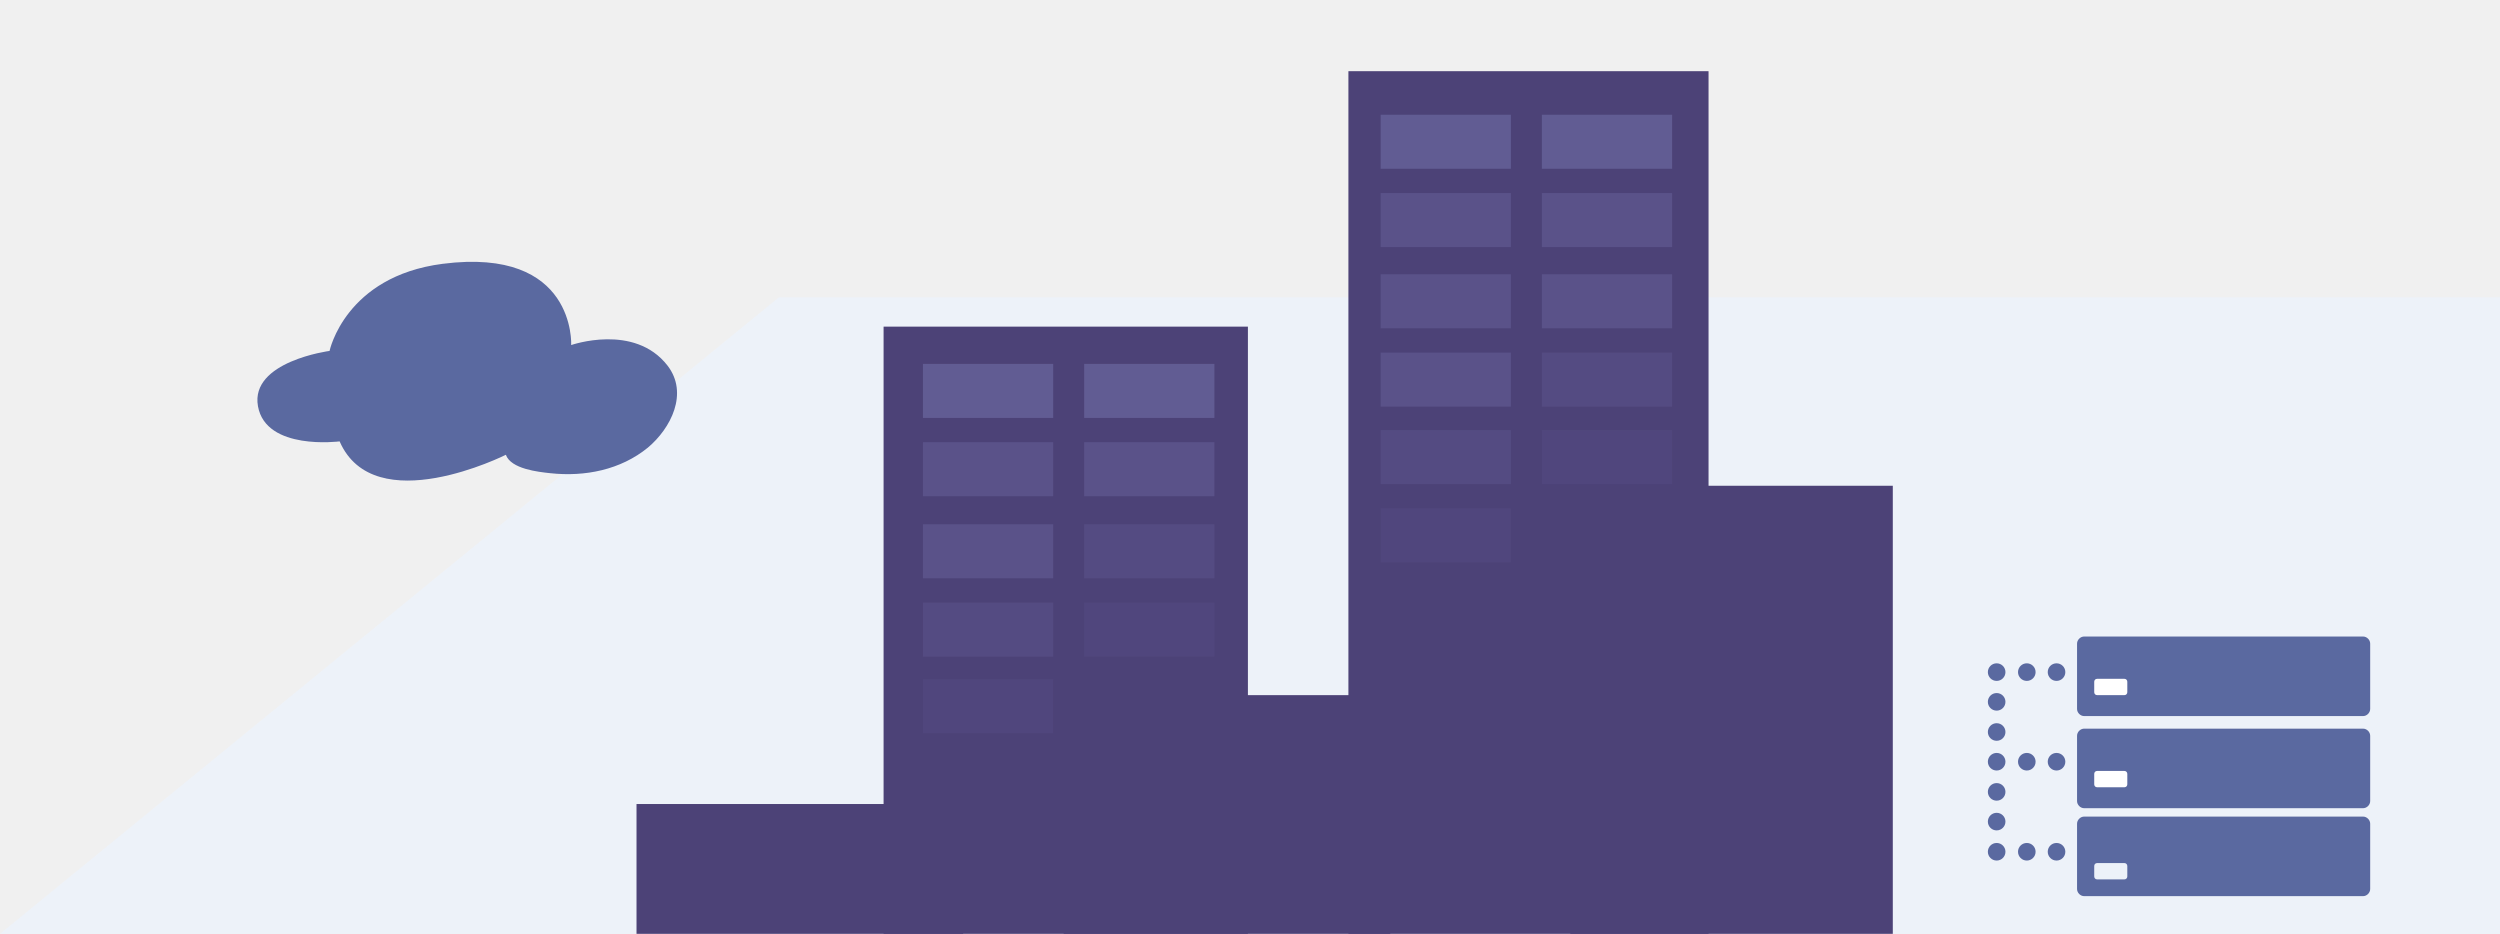
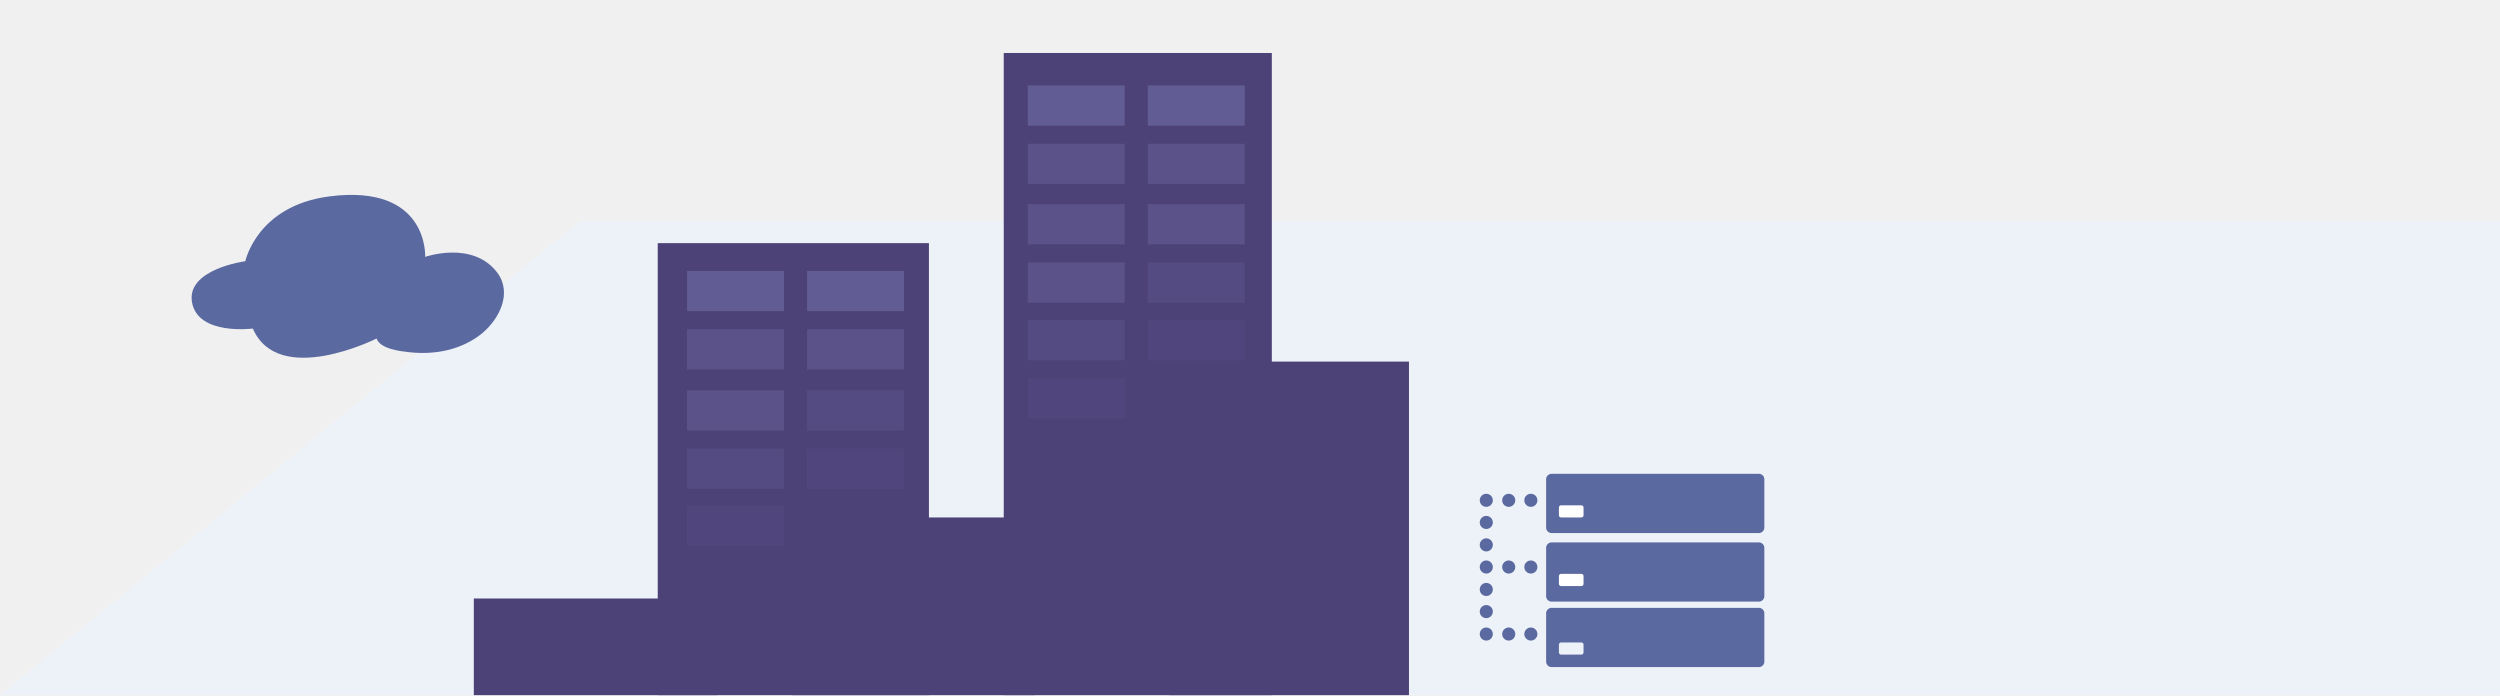
- <svg xmlns="http://www.w3.org/2000/svg" version="1.1" id="Layer_1" x="0px" y="0px" viewBox="0 0 597 223" style="enable-background:new 0 0 597 223;" xml:space="preserve">
+ <svg xmlns="http://www.w3.org/2000/svg" version="1.1" id="Layer_1" x="0px" y="0px" viewBox="0 0 802 223" style="enable-background:new 0 0 802 223;" xml:space="preserve">
  <style type="text/css">
	.st0{fill:#EDF2F9;}
	.st1{fill:#4C4277;}
	.st2{fill:#5A69A0;}
	.st3{fill:#FFFFFF;}
	.st4{fill:#615C93;}
	.st5{fill:#5A5289;}
- 	.st6{opacity:0.6;fill:#5A5289;}
- 	.st7{opacity:0.3;fill:#5A5289;}
+ 	.st6{opacity:0.6;fill:#5A5289;enable-background:new    ;}
+ 	.st7{opacity:0.3;fill:#5A5289;enable-background:new    ;}
</style>
-   <polygon class="st0" points="597,223 0,223 186,71 597,71 " />
+   <polygon class="st0" points="802,223 0,223 186,71 802,71 " />
  <rect x="254" y="166" class="st1" width="78" height="57" />
  <rect x="152" y="192" class="st1" width="78" height="31" />
-   <path class="st2" d="M81.1,105.4c0,0-17.6,2.3-19.5-8.4c-1.9-10.7,17.1-13.2,17.1-13.2s3.7-17.8,27-20.8  c31.9-4.1,30.7,19.4,30.7,19.4s15.1-5.3,23,4.9c5.1,6.6,0.8,15-4.7,19.6c-6.5,5.3-15,7-23.3,6.1c-2.8-0.3-9.4-1-10.6-4.4  C120.8,108.6,89.4,124.4,81.1,105.4z" />
+   <path class="st2" d="M81.1,105.4c0,0-17.6,2.3-19.5-8.4s17.1-13.2,17.1-13.2s3.7-17.8,27-20.8c31.9-4.1,30.7,19.4,30.7,19.4  s15.1-5.3,23,4.9c5.1,6.6,0.8,15-4.7,19.6c-6.5,5.3-15,7-23.3,6.1c-2.8-0.3-9.4-1-10.6-4.4C120.8,108.6,89.4,124.4,81.1,105.4z" />
  <rect x="499" y="160" class="st3" width="11" height="8" />
  <rect x="499" y="183" class="st3" width="11" height="6" />
  <g>
    <g>
      <circle class="st2" cx="491.1" cy="160.5" r="2.1" />
      <circle class="st2" cx="484" cy="160.5" r="2.1" />
      <circle class="st2" cx="476.8" cy="160.5" r="2.1" />
      <circle class="st2" cx="491.1" cy="181.9" r="2.1" />
      <circle class="st2" cx="484" cy="181.9" r="2.1" />
      <circle class="st2" cx="476.8" cy="181.9" r="2.1" />
      <circle class="st2" cx="491.1" cy="203.4" r="2.1" />
      <circle class="st2" cx="484" cy="203.4" r="2.1" />
      <circle class="st2" cx="476.8" cy="203.4" r="2.1" />
      <circle class="st2" cx="476.8" cy="167.6" r="2.1" />
      <circle class="st2" cx="476.8" cy="189.1" r="2.1" />
      <circle class="st2" cx="476.8" cy="174.8" r="2.1" />
      <circle class="st2" cx="476.8" cy="196.2" r="2.1" />
      <g>
        <path class="st2" d="M566,153.7c0-0.9-0.8-1.7-1.7-1.7h-66.6c-0.9,0-1.7,0.8-1.7,1.7v15.6c0,0.9,0.8,1.7,1.7,1.7h66.6     c0.9,0,1.7-0.8,1.7-1.7V153.7z M508,165.3c0,0.4-0.3,0.7-0.7,0.7h-6.5c-0.4,0-0.7-0.3-0.7-0.7v-2.5c0-0.4,0.3-0.7,0.7-0.7h6.5     c0.4,0,0.7,0.3,0.7,0.7V165.3z" />
        <path class="st2" d="M566,175.7c0-0.9-0.8-1.7-1.7-1.7h-66.6c-0.9,0-1.7,0.8-1.7,1.7v15.6c0,0.9,0.8,1.7,1.7,1.7h66.6     c0.9,0,1.7-0.8,1.7-1.7V175.7z M508,187.3c0,0.4-0.3,0.7-0.7,0.7h-6.5c-0.4,0-0.7-0.3-0.7-0.7v-2.5c0-0.4,0.3-0.7,0.7-0.7h6.5     c0.4,0,0.7,0.3,0.7,0.7V187.3z" />
        <path class="st2" d="M566,196.7c0-0.9-0.8-1.7-1.7-1.7h-66.6c-0.9,0-1.7,0.8-1.7,1.7v15.6c0,0.9,0.8,1.7,1.7,1.7h66.6     c0.9,0,1.7-0.8,1.7-1.7V196.7z M508,209.3c0,0.4-0.3,0.7-0.7,0.7h-6.5c-0.4,0-0.7-0.3-0.7-0.7v-2.5c0-0.4,0.3-0.7,0.7-0.7h6.5     c0.4,0,0.7,0.3,0.7,0.7V209.3z" />
      </g>
    </g>
  </g>
  <rect x="211" y="78" class="st1" width="87" height="145" />
  <rect x="322" y="17" class="st1" width="86" height="206" />
  <rect x="375" y="116" class="st1" width="77" height="107" />
  <rect x="329.7" y="27.4" class="st4" width="31.1" height="12.9" />
  <rect x="368.2" y="27.4" class="st4" width="31.1" height="12.9" />
  <rect x="329.7" y="46.1" class="st5" width="31.1" height="12.9" />
  <rect x="368.2" y="46.1" class="st5" width="31.1" height="12.9" />
  <rect x="220.4" y="86.9" class="st4" width="31.1" height="12.9" />
  <rect x="258.9" y="86.9" class="st4" width="31.1" height="12.9" />
  <rect x="220.4" y="105.6" class="st5" width="31.1" height="12.9" />
  <rect x="258.9" y="105.6" class="st5" width="31.1" height="12.9" />
  <rect x="220.4" y="125.2" class="st5" width="31.1" height="12.9" />
  <rect x="258.9" y="125.2" class="st6" width="31.1" height="12.9" />
  <rect x="258.9" y="143.9" class="st7" width="31.1" height="12.9" />
  <rect x="220.4" y="143.9" class="st6" width="31.1" height="12.9" />
  <rect x="220.4" y="162.2" class="st7" width="31.1" height="12.9" />
  <rect x="329.7" y="65.5" class="st5" width="31.1" height="12.9" />
  <rect x="368.2" y="65.5" class="st5" width="31.1" height="12.9" />
  <rect x="329.7" y="84.2" class="st5" width="31.1" height="12.9" />
  <rect x="368.2" y="84.2" class="st6" width="31.1" height="12.9" />
  <rect x="368.2" y="102.7" class="st7" width="31.1" height="12.9" />
  <rect x="329.7" y="102.7" class="st6" width="31.1" height="12.9" />
  <rect x="329.7" y="121.4" class="st7" width="31.1" height="12.9" />
</svg>
